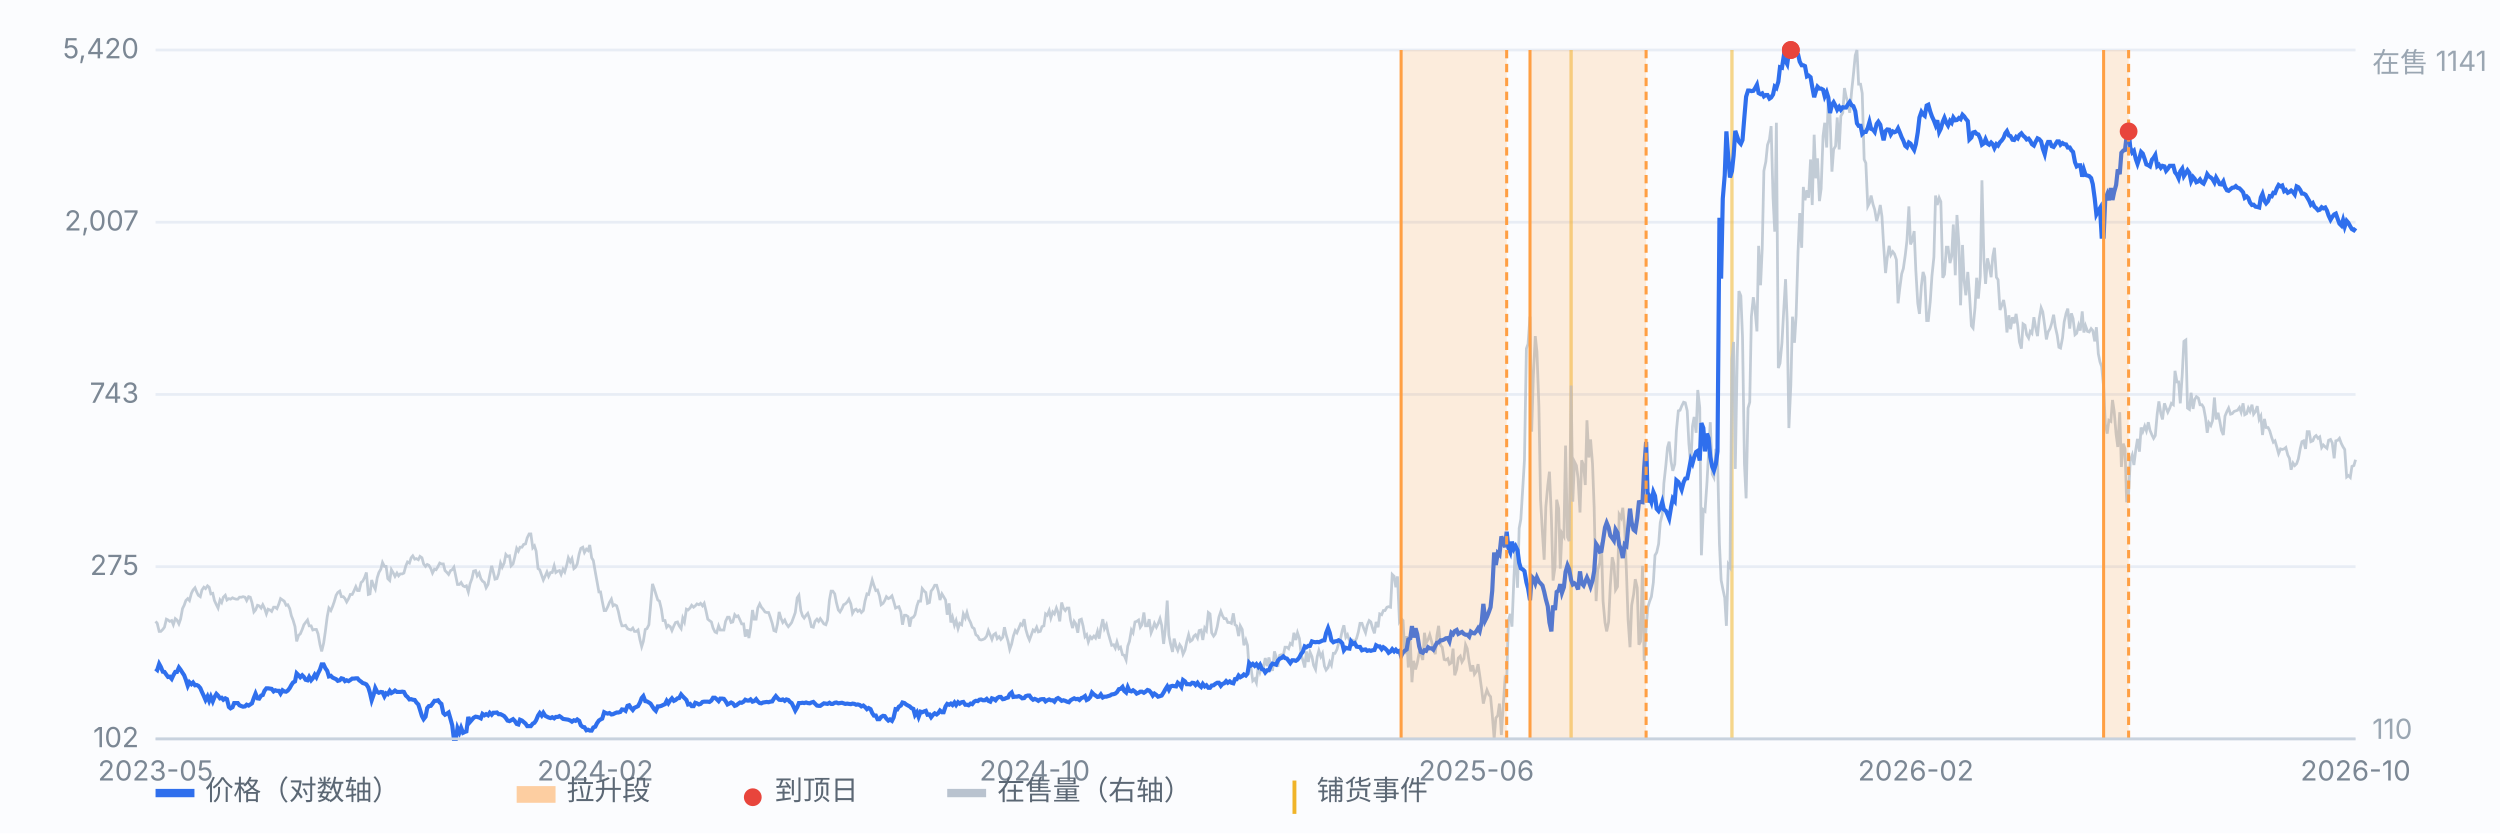
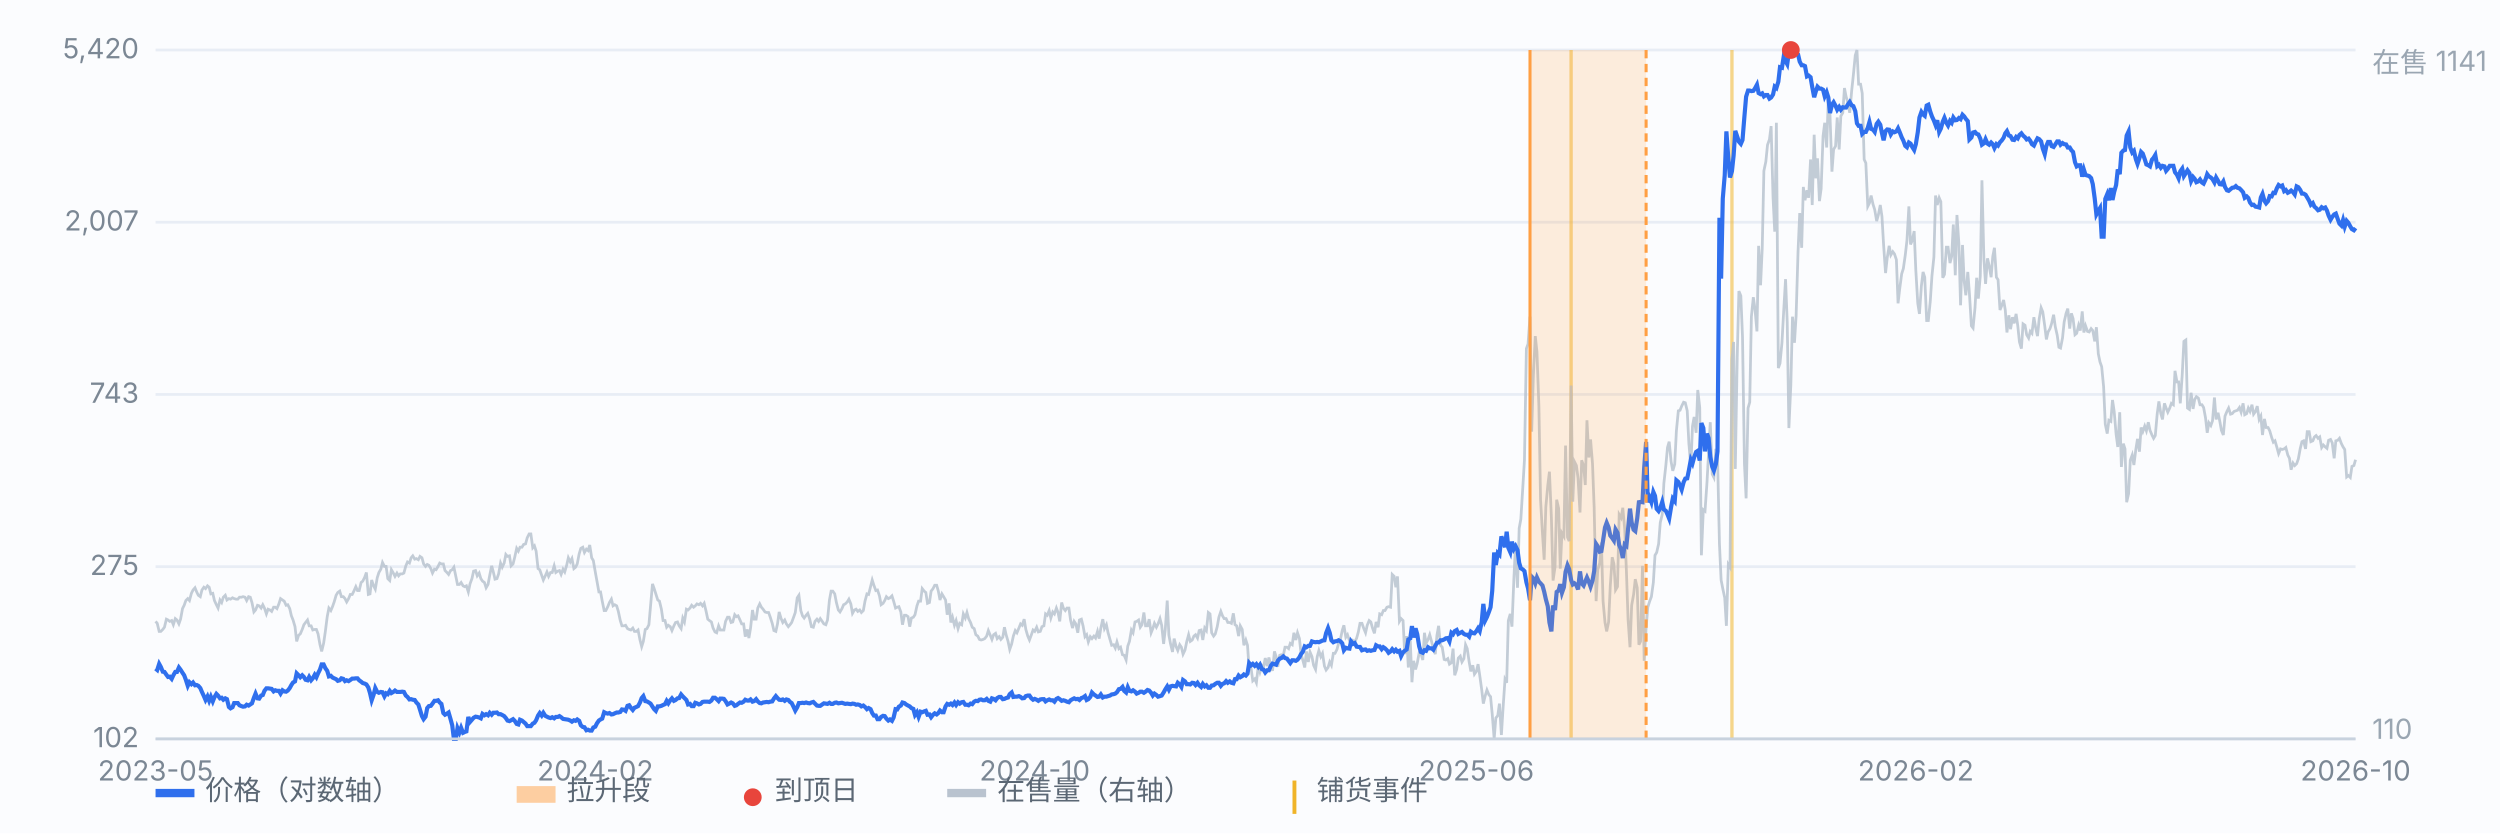
<svg xmlns="http://www.w3.org/2000/svg" viewBox="0 0 900 300" preserveAspectRatio="xMidYMid meet" style="width:100%;max-width:900px;height:auto;display:block" font-family="-apple-system,Segoe UI,Microsoft YaHei,sans-serif" font-size="10">
  <rect x="0" y="0" width="900" height="300" fill="#fbfcfe" />
  <line x1="56" y1="266.0" x2="848" y2="266.0" stroke="#e8edf5" stroke-width="1" />
  <text x="50" y="269.0" text-anchor="end" fill="#7b8794">102</text>
  <line x1="56" y1="204.0" x2="848" y2="204.0" stroke="#e8edf5" stroke-width="1" />
  <text x="50" y="207.0" text-anchor="end" fill="#7b8794">275</text>
  <line x1="56" y1="142.0" x2="848" y2="142.0" stroke="#e8edf5" stroke-width="1" />
  <text x="50" y="145.0" text-anchor="end" fill="#7b8794">743</text>
  <line x1="56" y1="80.0" x2="848" y2="80.0" stroke="#e8edf5" stroke-width="1" />
  <text x="50" y="83.0" text-anchor="end" fill="#7b8794">2,007</text>
  <line x1="56" y1="18.0" x2="848" y2="18.0" stroke="#e8edf5" stroke-width="1" />
  <text x="50" y="21.0" text-anchor="end" fill="#7b8794">5,420</text>
  <line x1="565.6" y1="18" x2="565.6" y2="266" stroke="#f0b429" stroke-width="1.2" opacity="0.55" />
  <line x1="623.5" y1="18" x2="623.5" y2="266" stroke="#f0b429" stroke-width="1.2" opacity="0.55" />
  <path d="M56.0 223.7 L56.6 224.4 L57.3 227.3 L57.9 227.3 L58.6 226.6 L59.2 225.8 L59.9 222.9 L60.5 223.2 L61.1 223.7 L61.8 223.4 L62.4 224.9 L63.1 222.7 L63.7 223.2 L64.4 224.6 L65.0 222.9 L65.7 219.1 L66.3 217.9 L66.9 216.2 L67.6 215.5 L68.2 216.2 L68.9 213.6 L69.5 212.4 L70.2 211.6 L70.8 213.1 L71.4 214.3 L72.1 214.8 L72.7 212.4 L73.4 211.4 L74.0 211.9 L74.7 210.9 L75.3 211.4 L75.9 213.8 L76.6 213.6 L77.2 216.2 L77.9 217.7 L78.5 218.9 L79.2 216.0 L79.8 216.9 L80.4 215.0 L81.1 214.3 L81.7 216.0 L82.4 215.5 L83.0 215.7 L83.7 215.2 L84.3 215.5 L85.0 215.7 L85.6 215.7 L86.2 215.0 L86.9 215.0 L87.5 214.8 L88.2 215.0 L88.8 216.2 L89.5 214.8 L90.1 215.0 L90.7 216.9 L91.4 220.3 L92.0 219.6 L92.7 217.9 L93.3 218.1 L94.0 218.9 L94.6 217.7 L95.2 218.9 L95.9 221.0 L96.5 219.3 L97.2 219.6 L97.8 220.1 L98.5 218.6 L99.1 218.6 L99.7 219.1 L100.4 217.4 L101.0 215.5 L101.7 216.0 L102.3 216.4 L103.0 217.9 L103.6 217.7 L104.3 219.1 L104.9 221.7 L105.5 223.2 L106.2 225.6 L106.8 230.9 L107.5 228.7 L108.1 228.2 L108.8 226.6 L109.4 224.9 L110.0 224.1 L110.7 223.2 L111.3 225.3 L112.0 225.3 L112.6 226.8 L113.3 226.6 L113.9 226.6 L114.5 228.2 L115.2 232.1 L115.8 234.5 L116.5 231.6 L117.1 227.5 L117.8 222.0 L118.4 218.9 L119.1 219.8 L119.7 218.4 L120.3 216.7 L121.0 214.3 L121.6 213.3 L122.3 212.8 L122.9 214.8 L123.6 214.8 L124.2 215.5 L124.8 216.7 L125.5 215.5 L126.1 214.0 L126.8 214.0 L127.4 212.8 L128.1 211.2 L128.7 212.6 L129.3 212.6 L130.0 209.7 L130.6 209.2 L131.3 207.8 L131.9 206.1 L132.6 214.0 L133.2 213.8 L133.8 208.8 L134.5 210.9 L135.1 212.1 L135.8 208.0 L136.4 206.1 L137.1 204.9 L137.7 202.5 L138.4 203.9 L139.0 203.9 L139.6 208.3 L140.3 209.0 L140.9 205.1 L141.6 206.3 L142.2 207.5 L142.9 206.3 L143.5 207.3 L144.1 206.6 L144.8 206.6 L145.4 206.3 L146.1 203.7 L146.7 202.3 L147.4 202.7 L148.0 200.8 L148.6 200.1 L149.3 201.3 L149.9 201.1 L150.6 201.5 L151.2 200.3 L151.9 200.8 L152.5 203.0 L153.2 203.9 L153.8 203.2 L154.4 203.5 L155.1 204.7 L155.7 206.3 L156.4 204.9 L157.0 205.1 L157.7 203.9 L158.3 202.7 L158.9 203.0 L159.6 203.0 L160.2 205.4 L160.9 206.1 L161.5 206.8 L162.2 205.4 L162.8 205.1 L163.4 204.2 L164.1 207.5 L164.7 210.4 L165.4 210.4 L166.0 209.7 L166.7 210.9 L167.3 211.2 L167.9 210.9 L168.6 213.1 L169.2 210.2 L169.9 208.3 L170.5 205.6 L171.2 205.4 L171.8 207.3 L172.5 206.3 L173.1 208.3 L173.7 209.2 L174.4 209.7 L175.0 211.6 L175.7 210.4 L176.3 207.1 L177.0 203.7 L177.6 205.9 L178.2 208.5 L178.9 208.3 L179.5 206.6 L180.2 202.7 L180.8 204.2 L181.5 202.7 L182.1 199.6 L182.7 200.3 L183.4 200.1 L184.0 203.7 L184.7 203.0 L185.3 200.6 L186.0 197.4 L186.6 198.4 L187.2 197.0 L187.9 197.0 L188.5 196.0 L189.2 195.8 L189.8 193.6 L190.5 192.2 L191.1 192.2 L191.8 197.2 L192.4 196.5 L193.0 198.4 L193.7 204.7 L194.3 205.1 L195.0 207.1 L195.6 208.8 L196.3 207.3 L196.9 205.9 L197.5 207.5 L198.2 206.1 L198.8 206.1 L199.5 203.7 L200.1 206.1 L200.8 205.6 L201.4 205.4 L202.0 206.8 L202.7 204.9 L203.3 205.9 L204.0 203.5 L204.6 200.8 L205.3 202.3 L205.9 201.1 L206.6 204.7 L207.2 204.2 L207.8 203.0 L208.5 199.4 L209.1 197.4 L209.8 197.0 L210.4 198.9 L211.1 197.7 L211.7 198.2 L212.3 196.2 L213.0 200.8 L213.6 201.8 L214.3 205.9 L214.9 209.2 L215.6 213.1 L216.2 213.1 L216.8 216.4 L217.5 219.8 L218.1 219.8 L218.8 218.4 L219.4 216.9 L220.1 215.7 L220.7 218.1 L221.3 217.7 L222.0 218.1 L222.6 220.1 L223.3 223.4 L223.9 225.3 L224.6 225.3 L225.2 225.1 L225.9 226.3 L226.5 226.6 L227.1 226.8 L227.8 226.1 L228.4 227.3 L229.1 227.3 L229.7 226.8 L230.4 230.4 L231.0 232.8 L231.6 230.9 L232.3 226.6 L232.9 226.3 L233.6 224.9 L234.2 218.1 L234.9 210.2 L235.5 211.9 L236.1 213.8 L236.8 216.0 L237.4 216.4 L238.1 219.3 L238.7 223.4 L239.4 223.4 L240.0 225.8 L240.6 225.1 L241.3 225.6 L241.9 227.0 L242.6 225.3 L243.2 224.1 L243.9 223.9 L244.5 225.3 L245.2 226.3 L245.8 222.5 L246.4 223.9 L247.1 219.3 L247.7 219.6 L248.4 218.9 L249.0 217.9 L249.7 218.6 L250.3 218.1 L250.9 217.4 L251.6 217.7 L252.2 217.2 L252.9 218.1 L253.5 217.2 L254.2 220.1 L254.8 222.9 L255.4 223.4 L256.1 223.9 L256.7 226.1 L257.4 227.5 L258.0 227.8 L258.7 225.3 L259.3 226.8 L260.0 226.8 L260.6 226.8 L261.2 223.7 L261.9 222.2 L262.5 222.2 L263.2 224.1 L263.8 223.9 L264.5 221.3 L265.1 222.0 L265.7 221.7 L266.4 223.2 L267.0 224.6 L267.7 224.6 L268.3 229.2 L269.0 226.6 L269.6 229.7 L270.2 226.1 L270.9 219.6 L271.5 222.9 L272.2 222.9 L272.8 218.9 L273.5 217.4 L274.1 218.6 L274.7 219.3 L275.4 220.3 L276.0 220.5 L276.7 220.5 L277.3 222.2 L278.0 224.4 L278.6 227.0 L279.3 227.3 L279.9 224.6 L280.5 220.3 L281.2 222.7 L281.8 224.1 L282.5 223.2 L283.1 224.6 L283.8 225.6 L284.4 224.9 L285.0 224.1 L285.7 222.2 L286.3 220.5 L287.0 215.2 L287.6 214.3 L288.3 219.8 L288.9 221.7 L289.5 222.5 L290.2 221.5 L290.8 220.8 L291.5 222.9 L292.1 225.6 L292.8 225.8 L293.4 223.7 L294.1 222.9 L294.7 223.7 L295.3 222.7 L296.0 223.7 L296.6 224.6 L297.3 224.9 L297.9 223.2 L298.6 216.0 L299.2 212.8 L299.8 212.8 L300.5 213.8 L301.1 216.9 L301.8 219.6 L302.4 220.3 L303.1 219.1 L303.7 217.7 L304.3 217.4 L305.0 216.7 L305.6 215.7 L306.3 217.4 L306.9 220.8 L307.6 219.6 L308.2 219.3 L308.8 220.1 L309.5 219.6 L310.1 220.5 L310.8 219.8 L311.4 216.4 L312.1 213.8 L312.7 214.0 L313.4 211.2 L314.0 208.8 L314.6 210.7 L315.3 212.6 L315.9 212.4 L316.6 214.5 L317.2 217.7 L317.9 217.2 L318.5 216.2 L319.1 214.8 L319.8 215.5 L320.4 215.2 L321.1 214.5 L321.7 216.4 L322.4 218.9 L323.0 218.6 L323.6 218.4 L324.3 220.3 L324.9 224.9 L325.6 221.5 L326.2 221.5 L326.9 222.0 L327.5 225.6 L328.1 222.5 L328.8 222.2 L329.4 221.3 L330.1 218.1 L330.7 216.4 L331.4 216.4 L332.0 211.9 L332.7 212.8 L333.3 213.3 L333.9 217.2 L334.6 216.9 L335.2 212.8 L335.9 211.9 L336.5 210.7 L337.2 210.7 L337.8 212.8 L338.4 216.0 L339.1 213.8 L339.7 214.8 L340.4 216.0 L341.0 221.3 L341.7 217.2 L342.3 224.1 L342.9 222.2 L343.6 225.1 L344.2 223.4 L344.9 226.3 L345.5 224.4 L346.2 224.9 L346.8 221.0 L347.5 222.5 L348.1 220.5 L348.7 222.7 L349.4 224.1 L350.0 225.8 L350.7 226.3 L351.3 228.5 L352.0 229.0 L352.6 230.2 L353.2 230.4 L353.9 230.2 L354.5 229.9 L355.2 229.0 L355.8 227.0 L356.5 228.7 L357.1 230.2 L357.7 228.5 L358.4 228.0 L359.0 229.9 L359.7 229.2 L360.3 230.2 L361.0 229.4 L361.6 225.8 L362.2 228.5 L362.9 230.9 L363.5 233.8 L364.2 231.8 L364.8 229.0 L365.5 227.0 L366.1 227.8 L366.8 226.1 L367.4 224.6 L368.0 225.1 L368.7 222.9 L369.3 226.6 L370.0 229.0 L370.6 230.4 L371.3 228.5 L371.9 226.8 L372.5 227.3 L373.2 225.8 L373.8 227.5 L374.5 227.3 L375.1 225.6 L375.8 225.3 L376.4 221.0 L377.0 221.5 L377.7 219.8 L378.3 222.5 L379.0 220.3 L379.6 221.0 L380.3 218.9 L380.9 220.5 L381.5 223.7 L382.2 216.9 L382.8 218.9 L383.5 219.8 L384.1 218.9 L384.8 218.9 L385.4 223.2 L386.1 226.1 L386.7 223.7 L387.3 224.6 L388.0 227.8 L388.6 223.2 L389.3 222.9 L389.9 225.3 L390.6 229.2 L391.2 228.5 L391.8 231.1 L392.5 229.2 L393.1 229.9 L393.8 229.0 L394.4 229.7 L395.1 227.3 L395.7 229.9 L396.3 226.1 L397.0 222.9 L397.6 226.3 L398.3 224.9 L398.9 227.8 L399.6 230.2 L400.2 232.3 L400.9 232.1 L401.5 233.3 L402.1 231.1 L402.8 233.5 L403.4 233.0 L404.1 235.7 L404.7 235.9 L405.4 237.6 L406.0 232.6 L406.6 230.9 L407.3 226.8 L407.9 227.8 L408.6 223.9 L409.2 223.7 L409.9 223.2 L410.5 225.8 L411.1 224.9 L411.8 220.5 L412.4 225.3 L413.1 225.3 L413.7 222.9 L414.4 227.8 L415.0 226.3 L415.6 224.4 L416.3 225.8 L416.9 224.6 L417.6 222.7 L418.2 225.1 L418.9 231.8 L419.5 226.6 L420.2 216.2 L420.8 228.7 L421.4 231.8 L422.1 234.7 L422.7 229.9 L423.4 232.8 L424.0 234.2 L424.7 232.1 L425.3 233.0 L425.9 235.5 L426.6 234.0 L427.2 231.1 L427.9 228.5 L428.5 230.9 L429.2 230.4 L429.8 229.0 L430.4 228.5 L431.1 229.7 L431.7 227.0 L432.4 226.8 L433.0 230.4 L433.7 226.1 L434.3 227.0 L435.0 220.5 L435.6 221.0 L436.2 227.8 L436.9 229.0 L437.5 228.2 L438.2 225.6 L438.8 222.2 L439.5 220.1 L440.1 221.7 L440.7 222.7 L441.4 222.7 L442.0 224.1 L442.7 224.1 L443.3 224.4 L444.0 220.8 L444.6 224.9 L445.2 225.3 L445.9 229.0 L446.5 225.3 L447.2 226.6 L447.8 232.3 L448.5 230.4 L449.1 232.3 L449.7 241.0 L450.4 240.7 L451.0 245.1 L451.7 244.4 L452.3 245.8 L453.0 239.5 L453.6 241.9 L454.3 239.5 L454.9 240.0 L455.5 236.9 L456.2 239.8 L456.8 236.7 L457.5 239.8 L458.1 241.5 L458.8 234.5 L459.4 236.4 L460.0 240.0 L460.7 235.9 L461.3 235.7 L462.0 235.9 L462.6 233.0 L463.3 233.0 L463.9 233.5 L464.5 231.6 L465.2 232.1 L465.8 227.8 L466.5 230.4 L467.1 227.8 L467.8 229.9 L468.4 235.5 L469.0 237.6 L469.7 240.3 L470.3 234.5 L471.0 238.3 L471.6 234.7 L472.3 236.4 L472.9 239.5 L473.6 241.0 L474.2 236.4 L474.8 234.2 L475.5 236.4 L476.1 235.2 L476.8 239.8 L477.4 241.2 L478.1 240.3 L478.7 238.3 L479.3 239.5 L480.0 235.2 L480.6 235.2 L481.3 233.8 L481.9 231.6 L482.6 229.9 L483.2 227.0 L483.8 225.1 L484.5 229.4 L485.1 228.5 L485.8 230.6 L486.4 232.1 L487.1 230.6 L487.7 231.1 L488.4 229.7 L489.0 227.5 L489.6 224.4 L490.3 224.4 L490.9 226.1 L491.6 227.8 L492.2 225.1 L492.9 223.4 L493.5 223.9 L494.1 226.1 L494.8 228.0 L495.4 223.9 L496.1 225.8 L496.7 221.0 L497.4 221.3 L498.0 219.8 L498.6 219.8 L499.3 218.6 L499.9 218.4 L500.6 218.6 L501.2 206.8 L501.9 207.5 L502.5 211.4 L503.1 207.5 L503.8 223.7 L504.4 222.7 L505.1 223.4 L505.7 235.5 L506.4 229.0 L507.0 240.3 L507.7 230.6 L508.3 245.6 L508.9 237.9 L509.6 241.0 L510.2 238.8 L510.9 235.0 L511.5 235.2 L512.2 237.6 L512.8 227.8 L513.4 231.6 L514.1 230.2 L514.7 228.5 L515.4 231.1 L516.0 233.3 L516.7 235.5 L517.3 228.7 L517.9 225.3 L518.6 232.3 L519.2 233.0 L519.9 237.4 L520.5 237.6 L521.2 237.1 L521.8 239.1 L522.5 238.6 L523.1 233.5 L523.7 243.1 L524.4 241.0 L525.0 236.9 L525.7 236.2 L526.3 238.3 L527.0 237.1 L527.6 232.1 L528.2 233.5 L528.9 238.3 L529.5 241.7 L530.2 239.5 L530.8 242.7 L531.5 241.7 L532.1 239.1 L532.7 243.1 L533.4 248.2 L534.0 253.3 L534.7 250.4 L535.3 248.4 L536.0 250.1 L536.6 250.8 L537.2 257.1 L537.9 266.0 L538.5 258.5 L539.2 257.6 L539.8 253.3 L540.5 264.6 L541.1 254.9 L541.8 244.6 L542.4 245.8 L543.0 223.4 L543.7 221.0 L544.3 225.6 L545.0 208.3 L545.6 195.8 L546.3 211.6 L546.9 190.2 L547.5 186.9 L548.2 175.6 L548.8 165.7 L549.5 125.5 L550.1 123.8 L550.8 114.0 L551.4 155.4 L552.0 135.4 L552.7 121.0 L553.3 126.7 L554.0 146.2 L554.6 179.9 L555.3 192.2 L555.9 201.5 L556.5 182.5 L557.2 174.8 L557.8 169.8 L558.5 186.4 L559.1 209.0 L559.8 204.2 L560.4 179.9 L561.1 183.0 L561.7 204.7 L562.3 191.9 L563.0 193.1 L563.6 160.4 L564.3 193.4 L564.9 194.8 L565.6 138.8 L566.2 180.6 L566.8 166.2 L567.5 167.6 L568.1 172.2 L568.8 184.5 L569.4 165.7 L570.1 167.6 L570.7 174.6 L571.3 151.3 L572.0 164.7 L572.6 158.2 L573.3 166.9 L573.9 182.8 L574.6 216.4 L575.2 205.1 L575.9 202.7 L576.5 195.3 L577.1 216.4 L577.8 224.1 L578.4 227.3 L579.1 223.9 L579.7 210.9 L580.4 200.6 L581.0 203.0 L581.6 212.4 L582.3 211.2 L582.9 185.2 L583.6 186.4 L584.2 182.8 L584.9 190.5 L585.5 205.4 L586.1 222.9 L586.8 233.0 L587.4 217.9 L588.1 214.0 L588.7 208.5 L589.4 211.6 L590.0 232.1 L590.6 230.9 L591.3 203.7 L591.9 237.9 L592.6 226.1 L593.2 218.6 L593.9 216.4 L594.5 214.8 L595.2 209.7 L595.8 199.9 L596.4 198.9 L597.1 195.8 L597.7 188.1 L598.4 185.2 L599.0 173.9 L599.7 167.6 L600.3 161.1 L600.9 159.0 L601.6 166.2 L602.2 169.5 L602.9 167.1 L603.5 155.1 L604.2 147.9 L604.8 147.7 L605.4 146.2 L606.1 144.8 L606.7 145.0 L607.4 147.9 L608.0 159.7 L608.7 167.9 L609.3 153.4 L609.9 150.1 L610.6 155.8 L611.2 140.4 L611.9 146.7 L612.5 199.9 L613.2 183.5 L613.8 184.0 L614.5 173.9 L615.1 163.0 L615.7 152.0 L616.4 170.7 L617.0 171.9 L617.7 161.6 L618.3 164.0 L619.0 195.8 L619.6 208.8 L620.2 211.9 L620.9 215.2 L621.5 225.3 L622.2 203.2 L622.8 204.2 L623.5 129.4 L624.1 123.1 L624.7 168.8 L625.4 128.4 L626.0 104.8 L626.7 106.5 L627.3 121.2 L628.0 166.9 L628.6 179.4 L629.3 146.9 L629.9 144.8 L630.5 114.0 L631.2 107.0 L631.8 111.3 L632.5 119.3 L633.1 88.5 L633.8 102.7 L634.4 89.4 L635.0 61.5 L635.7 58.2 L636.3 52.2 L637.0 50.2 L637.6 45.4 L638.3 71.2 L638.9 83.4 L639.5 44.2 L640.2 132.5 L640.8 130.8 L641.5 123.4 L642.1 112.5 L642.8 100.5 L643.4 116.1 L644.0 154.1 L644.7 138.5 L645.3 114.0 L646.0 123.4 L646.6 113.7 L647.3 90.4 L647.9 76.7 L648.6 89.2 L649.2 67.3 L649.8 72.1 L650.5 68.5 L651.1 71.2 L651.8 57.4 L652.4 73.8 L653.1 48.5 L653.7 64.2 L654.3 57.0 L655.0 72.4 L655.6 68.0 L656.3 49.0 L656.9 44.2 L657.6 53.1 L658.2 35.1 L658.8 41.6 L659.5 61.8 L660.1 53.8 L660.8 52.6 L661.4 42.3 L662.1 53.8 L662.7 41.8 L663.4 40.6 L664.0 31.7 L664.6 34.8 L665.3 37.2 L665.9 40.6 L666.6 32.7 L667.2 27.1 L667.9 19.9 L668.5 18.0 L669.1 30.3 L669.8 30.3 L670.4 33.6 L671.1 57.4 L671.7 58.7 L672.4 74.3 L673.0 73.1 L673.6 70.4 L674.3 73.6 L674.9 75.5 L675.6 79.6 L676.2 77.4 L676.9 73.8 L677.5 77.9 L678.1 88.2 L678.8 98.3 L679.4 92.8 L680.1 88.5 L680.7 91.8 L681.4 90.6 L682.0 91.4 L682.7 93.5 L683.3 109.2 L683.9 103.9 L684.6 98.6 L685.2 96.7 L685.9 91.8 L686.5 86.6 L687.2 74.3 L687.8 88.0 L688.4 86.6 L689.1 83.2 L689.7 97.4 L690.4 109.2 L691.0 113.0 L691.7 102.9 L692.3 97.9 L692.9 99.8 L693.6 115.4 L694.2 115.4 L694.9 108.4 L695.5 99.3 L696.2 92.6 L696.8 70.4 L697.4 73.8 L698.1 71.2 L698.7 72.6 L699.4 100.0 L700.0 98.8 L700.7 89.0 L701.3 89.0 L702.0 94.7 L702.6 92.3 L703.2 80.8 L703.9 99.1 L704.5 77.4 L705.2 87.8 L705.8 109.9 L706.5 88.2 L707.1 101.2 L707.7 106.3 L708.4 97.9 L709.0 105.8 L709.7 117.3 L710.3 118.1 L711.0 110.8 L711.6 100.0 L712.2 107.5 L712.9 99.3 L713.5 64.9 L714.2 93.3 L714.8 102.2 L715.5 93.0 L716.1 95.7 L716.8 99.8 L717.4 92.3 L718.0 89.2 L718.7 99.8 L719.3 100.7 L720.0 111.6 L720.6 110.1 L721.3 108.0 L721.9 111.6 L722.5 119.7 L723.2 113.5 L723.8 118.5 L724.5 114.2 L725.1 116.4 L725.8 113.0 L726.4 117.3 L727.0 123.1 L727.7 125.5 L728.3 116.6 L729.0 117.1 L729.6 120.5 L730.3 121.7 L730.9 119.3 L731.5 120.0 L732.2 114.2 L732.8 117.8 L733.5 121.0 L734.1 114.9 L734.8 110.8 L735.4 112.3 L736.1 117.3 L736.7 122.2 L737.3 119.5 L738.0 118.3 L738.6 116.4 L739.3 113.3 L739.9 117.6 L740.6 120.7 L741.2 125.0 L741.8 125.3 L742.5 121.7 L743.1 115.9 L743.8 112.8 L744.4 111.1 L745.1 118.3 L745.7 112.8 L746.3 114.7 L747.0 120.5 L747.6 120.0 L748.3 117.1 L748.9 119.0 L749.6 112.1 L750.2 119.7 L750.8 117.3 L751.5 119.3 L752.1 119.5 L752.8 118.3 L753.4 119.0 L754.1 122.9 L754.7 117.8 L755.4 127.4 L756.0 130.3 L756.6 132.0 L757.3 139.2 L757.9 152.7 L758.6 156.1 L759.2 151.3 L759.9 151.7 L760.5 144.0 L761.1 148.1 L761.8 156.3 L762.4 160.9 L763.1 148.4 L763.7 168.1 L764.4 159.7 L765.0 161.6 L765.6 180.8 L766.3 177.7 L766.9 165.7 L767.6 163.8 L768.2 167.4 L768.9 161.8 L769.5 158.0 L770.2 162.6 L770.8 153.9 L771.4 155.4 L772.1 153.4 L772.7 155.1 L773.4 152.0 L774.0 154.9 L774.7 156.6 L775.3 157.8 L775.9 156.8 L776.6 148.9 L777.2 144.5 L777.9 148.9 L778.5 151.0 L779.2 145.2 L779.8 146.9 L780.4 148.4 L781.1 146.9 L781.7 145.2 L782.4 145.7 L783.0 133.5 L783.7 137.5 L784.3 137.5 L784.9 145.2 L785.6 134.9 L786.2 122.9 L786.9 122.4 L787.5 146.9 L788.2 147.4 L788.8 141.4 L789.5 147.2 L790.1 143.8 L790.7 142.8 L791.4 143.3 L792.0 145.7 L792.7 145.7 L793.3 146.7 L794.0 150.5 L794.6 155.8 L795.2 152.2 L795.9 153.2 L796.5 151.5 L797.2 143.1 L797.8 151.0 L798.5 148.6 L799.1 151.5 L799.7 154.9 L800.4 156.6 L801.0 149.8 L801.7 148.1 L802.3 146.9 L803.0 149.1 L803.6 148.9 L804.3 148.1 L804.9 147.9 L805.5 147.7 L806.2 146.7 L806.8 148.4 L807.5 145.2 L808.1 149.3 L808.8 148.9 L809.4 146.9 L810.0 148.1 L810.7 145.7 L811.3 149.1 L812.0 148.1 L812.6 146.2 L813.3 151.0 L813.9 149.8 L814.5 156.6 L815.2 150.8 L815.8 153.9 L816.5 153.9 L817.1 155.1 L817.8 157.5 L818.4 159.2 L819.0 158.7 L819.7 161.1 L820.3 163.3 L821.0 161.6 L821.6 161.8 L822.3 161.6 L822.9 161.1 L823.6 163.8 L824.2 165.0 L824.8 169.1 L825.5 166.7 L826.1 167.6 L826.8 166.9 L827.4 165.2 L828.1 161.4 L828.7 159.0 L829.3 158.7 L830.0 161.6 L830.6 155.4 L831.3 155.4 L831.9 159.0 L832.6 158.7 L833.2 157.3 L833.8 156.8 L834.5 157.8 L835.1 157.3 L835.8 161.1 L836.4 160.2 L837.1 160.9 L837.7 161.4 L838.3 158.5 L839.0 158.2 L839.6 159.4 L840.3 165.0 L840.9 158.7 L841.6 158.5 L842.2 157.8 L842.9 159.7 L843.5 160.9 L844.1 161.8 L844.8 171.7 L845.4 171.2 L846.1 171.9 L846.7 167.9 L847.4 167.6 L848.0 165.5" fill="none" stroke="#b9c3cf" stroke-width="1" opacity="0.85" />
  <text x="854" y="26" fill="#9aa6b2">在售 1141</text>
  <text x="854" y="266" fill="#9aa6b2">110</text>
  <path d="M56.0 240.7 L56.6 241.2 L57.3 239.0 L57.9 240.1 L58.6 241.8 L59.2 241.9 L59.9 242.9 L60.5 243.7 L61.1 243.6 L61.8 244.4 L62.4 243.1 L63.1 241.9 L63.7 241.9 L64.4 240.3 L65.0 241.1 L65.7 242.2 L66.3 243.1 L66.9 244.7 L67.6 246.9 L68.2 245.6 L68.9 246.3 L69.5 245.7 L70.2 246.7 L70.8 246.6 L71.4 246.9 L72.1 247.7 L72.7 249.1 L73.4 250.6 L74.0 252.0 L74.7 250.7 L75.3 252.3 L75.9 250.8 L76.6 252.5 L77.2 251.0 L77.9 249.8 L78.5 250.4 L79.2 251.4 L79.8 251.2 L80.4 251.9 L81.1 251.4 L81.7 251.7 L82.4 254.5 L83.0 255.0 L83.7 254.6 L84.3 253.1 L85.0 253.1 L85.6 253.1 L86.2 253.9 L86.9 254.2 L87.5 254.4 L88.2 254.3 L88.8 253.7 L89.5 254.0 L90.1 253.6 L90.7 253.2 L91.4 251.2 L92.0 249.7 L92.7 251.4 L93.3 251.5 L94.0 250.4 L94.6 250.2 L95.2 248.7 L95.9 247.8 L96.5 247.8 L97.2 247.9 L97.8 248.0 L98.5 248.9 L99.1 248.5 L99.7 248.7 L100.4 248.7 L101.0 249.7 L101.7 248.5 L102.3 248.9 L103.0 249.0 L103.6 248.6 L104.3 247.7 L104.9 246.6 L105.5 245.7 L106.2 245.3 L106.8 242.4 L107.5 243.1 L108.1 243.8 L108.8 243.1 L109.4 243.7 L110.0 244.7 L110.7 244.9 L111.3 243.7 L112.0 244.9 L112.6 244.2 L113.3 242.9 L113.9 243.8 L114.5 242.4 L115.2 241.0 L115.8 239.2 L116.5 239.2 L117.1 240.5 L117.8 241.5 L118.4 243.5 L119.1 243.3 L119.7 243.9 L120.3 244.2 L121.0 244.5 L121.6 245.1 L122.3 244.9 L122.9 244.2 L123.6 244.4 L124.2 245.2 L124.8 244.9 L125.5 245.2 L126.1 244.8 L126.8 244.3 L127.4 244.3 L128.1 244.2 L128.7 244.2 L129.3 244.9 L130.0 245.4 L130.6 245.9 L131.3 246.1 L131.9 246.4 L132.6 247.5 L133.2 249.5 L133.8 252.1 L134.5 250.1 L135.1 247.7 L135.8 249.1 L136.4 249.4 L137.1 249.1 L137.7 249.2 L138.4 250.7 L139.0 249.6 L139.6 249.9 L140.3 248.7 L140.9 249.5 L141.6 249.1 L142.2 248.6 L142.9 249.1 L143.5 249.1 L144.1 249.1 L144.8 249.0 L145.4 249.1 L146.1 250.4 L146.7 250.9 L147.4 251.8 L148.0 251.7 L148.6 251.9 L149.3 252.0 L149.9 252.9 L150.6 253.6 L151.2 255.5 L151.9 257.8 L152.5 258.9 L153.2 258.0 L153.8 254.9 L154.4 254.2 L155.1 254.1 L155.7 253.3 L156.4 252.3 L157.0 252.3 L157.7 252.1 L158.3 252.9 L158.9 253.4 L159.6 256.7 L160.2 257.3 L160.9 256.9 L161.5 256.5 L162.2 258.9 L162.8 261.1 L163.4 266.0 L164.1 266.0 L164.7 262.1 L165.4 263.7 L166.0 262.0 L166.7 263.8 L167.3 263.5 L167.9 263.3 L168.6 258.1 L169.2 259.9 L169.9 259.1 L170.5 258.4 L171.2 258.0 L171.8 258.1 L172.5 258.3 L173.1 258.6 L173.7 257.0 L174.4 257.5 L175.0 257.1 L175.7 257.5 L176.3 256.6 L177.0 257.3 L177.6 256.6 L178.2 256.6 L178.9 256.5 L179.5 257.1 L180.2 257.1 L180.8 257.4 L181.5 257.8 L182.1 258.5 L182.7 259.4 L183.4 259.6 L184.0 259.3 L184.7 258.9 L185.3 259.5 L186.0 260.6 L186.6 260.8 L187.2 259.1 L187.9 259.4 L188.5 259.9 L189.2 260.5 L189.8 261.4 L190.5 261.4 L191.1 261.4 L191.8 260.5 L192.4 260.2 L193.0 259.3 L193.7 257.6 L194.3 256.7 L195.0 257.6 L195.6 256.6 L196.3 257.7 L196.9 258.0 L197.5 258.3 L198.2 258.5 L198.8 258.2 L199.5 258.6 L200.1 258.1 L200.8 258.1 L201.4 257.8 L202.0 258.2 L202.7 258.8 L203.3 258.9 L204.0 259.0 L204.6 259.1 L205.3 259.4 L205.9 259.8 L206.6 259.3 L207.2 259.5 L207.8 259.0 L208.5 259.5 L209.1 261.1 L209.8 261.7 L210.4 261.8 L211.1 262.9 L211.7 262.7 L212.3 263.0 L213.0 263.0 L213.6 261.9 L214.3 261.6 L214.9 260.4 L215.6 259.4 L216.2 259.0 L216.8 258.7 L217.5 256.4 L218.1 256.7 L218.8 256.9 L219.4 256.7 L220.1 257.2 L220.7 257.1 L221.3 256.8 L222.0 256.5 L222.6 256.5 L223.3 256.3 L223.9 255.4 L224.6 255.5 L225.2 255.9 L225.9 254.1 L226.5 253.9 L227.1 254.8 L227.8 255.6 L228.4 254.8 L229.1 254.5 L229.7 254.2 L230.4 252.9 L231.0 251.3 L231.6 250.6 L232.3 252.4 L232.9 252.5 L233.6 252.9 L234.2 253.3 L234.9 254.4 L235.5 255.3 L236.1 255.9 L236.8 254.3 L237.4 254.3 L238.1 254.1 L238.7 253.8 L239.4 253.5 L240.0 252.3 L240.6 253.2 L241.3 252.1 L241.9 251.4 L242.6 252.3 L243.2 252.0 L243.9 251.4 L244.5 251.3 L245.2 250.0 L245.8 250.7 L246.4 251.3 L247.1 252.0 L247.7 253.6 L248.4 253.4 L249.0 254.2 L249.7 254.2 L250.3 253.0 L250.9 253.2 L251.6 253.6 L252.2 253.4 L252.9 252.7 L253.5 252.6 L254.2 252.6 L254.8 252.6 L255.4 252.7 L256.1 252.2 L256.7 251.2 L257.4 251.2 L258.0 251.7 L258.7 252.4 L259.3 251.5 L260.0 251.5 L260.6 251.6 L261.2 252.4 L261.9 253.6 L262.5 253.3 L263.2 252.9 L263.8 253.2 L264.5 254.1 L265.1 253.9 L265.7 253.4 L266.4 252.9 L267.0 253.0 L267.7 252.6 L268.3 251.9 L269.0 252.2 L269.6 252.2 L270.2 251.8 L270.9 252.6 L271.5 252.4 L272.2 251.7 L272.8 252.5 L273.5 253.1 L274.1 253.2 L274.7 252.9 L275.4 252.8 L276.0 252.7 L276.7 252.8 L277.3 252.6 L278.0 252.5 L278.6 251.5 L279.3 250.6 L279.9 251.3 L280.5 251.9 L281.2 252.0 L281.8 251.8 L282.5 252.3 L283.1 251.8 L283.8 252.0 L284.4 252.7 L285.0 253.1 L285.7 254.5 L286.3 255.8 L287.0 254.6 L287.6 253.1 L288.3 253.1 L288.9 253.0 L289.5 253.1 L290.2 252.9 L290.8 253.1 L291.5 253.2 L292.1 252.9 L292.8 252.7 L293.4 253.3 L294.1 254.0 L294.7 254.1 L295.3 254.1 L296.0 253.6 L296.6 253.2 L297.3 253.3 L297.9 253.4 L298.6 253.0 L299.2 253.4 L299.8 253.4 L300.5 253.0 L301.1 252.9 L301.8 253.2 L302.4 253.1 L303.1 253.0 L303.7 253.2 L304.3 253.4 L305.0 253.3 L305.6 253.4 L306.3 253.5 L306.9 253.3 L307.6 253.4 L308.2 253.7 L308.8 253.6 L309.5 253.8 L310.1 254.3 L310.8 254.0 L311.4 254.5 L312.1 255.3 L312.7 254.9 L313.4 255.3 L314.0 256.7 L314.6 257.6 L315.3 257.6 L315.9 258.9 L316.6 258.9 L317.2 258.1 L317.9 257.7 L318.5 257.8 L319.1 258.7 L319.8 259.4 L320.4 259.0 L321.1 259.5 L321.7 258.3 L322.4 255.3 L323.0 255.4 L323.6 254.4 L324.3 254.0 L324.9 252.9 L325.6 253.1 L326.2 253.6 L326.9 254.0 L327.5 254.3 L328.1 254.9 L328.8 255.2 L329.4 257.4 L330.1 256.4 L330.7 258.1 L331.4 256.2 L332.0 256.4 L332.7 256.1 L333.3 255.9 L333.9 257.3 L334.6 257.2 L335.2 258.2 L335.9 257.3 L336.5 256.8 L337.2 257.2 L337.8 256.7 L338.4 255.8 L339.1 256.4 L339.7 256.4 L340.4 254.3 L341.0 253.4 L341.7 253.7 L342.3 253.3 L342.9 253.8 L343.6 252.9 L344.2 253.8 L344.9 252.8 L345.5 253.3 L346.2 252.8 L346.8 252.7 L347.5 253.7 L348.1 253.7 L348.7 253.9 L349.4 253.3 L350.0 253.5 L350.7 252.6 L351.3 252.3 L352.0 252.4 L352.6 251.9 L353.2 251.8 L353.9 252.1 L354.5 252.1 L355.2 251.6 L355.8 252.3 L356.5 252.6 L357.1 251.4 L357.7 251.6 L358.4 252.1 L359.0 251.3 L359.7 250.9 L360.3 250.9 L361.0 251.7 L361.6 251.6 L362.2 251.3 L362.9 251.1 L363.5 249.9 L364.2 249.3 L364.8 250.9 L365.5 250.8 L366.1 250.8 L366.8 250.6 L367.4 250.9 L368.0 251.4 L368.7 251.3 L369.3 250.6 L370.0 250.4 L370.6 250.4 L371.3 251.4 L371.9 251.9 L372.5 251.6 L373.2 251.9 L373.8 252.3 L374.5 251.8 L375.1 251.7 L375.8 251.7 L376.4 252.5 L377.0 252.1 L377.7 251.8 L378.3 252.1 L379.0 252.1 L379.6 252.6 L380.3 251.6 L380.9 251.3 L381.5 251.7 L382.2 252.3 L382.8 252.1 L383.5 252.3 L384.1 252.6 L384.8 252.8 L385.4 252.1 L386.1 251.7 L386.7 251.4 L387.3 251.7 L388.0 251.6 L388.6 252.0 L389.3 251.3 L389.9 251.1 L390.6 250.6 L391.2 252.0 L391.8 251.7 L392.5 250.9 L393.1 249.3 L393.8 250.0 L394.4 250.4 L395.1 250.9 L395.7 250.8 L396.3 250.0 L397.0 251.1 L397.6 250.8 L398.3 250.8 L398.9 250.6 L399.6 250.4 L400.2 250.0 L400.9 249.9 L401.5 249.7 L402.1 249.2 L402.8 248.1 L403.4 248.0 L404.1 247.3 L404.7 248.7 L405.4 249.3 L406.0 247.4 L406.6 248.7 L407.3 248.9 L407.9 248.5 L408.6 249.0 L409.2 249.7 L409.9 249.4 L410.5 249.0 L411.1 249.0 L411.8 249.4 L412.4 249.0 L413.1 248.4 L413.7 248.6 L414.4 249.4 L415.0 250.4 L415.6 249.7 L416.3 250.2 L416.9 250.8 L417.6 250.6 L418.2 250.4 L418.9 249.3 L419.5 248.2 L420.2 247.1 L420.8 248.3 L421.4 247.1 L422.1 246.9 L422.7 247.0 L423.4 247.1 L424.0 245.8 L424.7 246.4 L425.3 247.3 L425.9 244.8 L426.6 245.3 L427.2 246.3 L427.9 246.3 L428.5 246.4 L429.2 245.8 L429.8 245.9 L430.4 246.6 L431.1 245.8 L431.7 246.7 L432.4 247.3 L433.0 246.2 L433.7 247.1 L434.3 246.7 L435.0 247.6 L435.6 247.6 L436.2 246.8 L436.9 246.7 L437.5 246.2 L438.2 245.8 L438.8 245.8 L439.5 246.9 L440.1 246.2 L440.7 246.0 L441.4 245.2 L442.0 245.8 L442.7 245.3 L443.3 245.8 L444.0 246.0 L444.6 244.5 L445.2 244.5 L445.9 243.2 L446.5 243.8 L447.2 243.4 L447.8 242.8 L448.5 243.2 L449.1 242.5 L449.7 238.7 L450.4 239.5 L451.0 239.0 L451.7 239.7 L452.3 239.1 L453.0 240.1 L453.6 239.3 L454.3 240.9 L454.9 241.1 L455.5 242.1 L456.2 241.3 L456.8 241.3 L457.5 239.7 L458.1 238.9 L458.8 239.1 L459.4 239.3 L460.0 237.9 L460.7 237.1 L461.3 236.9 L462.0 236.3 L462.6 236.9 L463.3 237.1 L463.9 237.9 L464.5 238.7 L465.2 237.7 L465.8 237.7 L466.5 237.9 L467.1 237.5 L467.8 236.6 L468.4 235.4 L469.0 234.7 L469.7 232.7 L470.3 233.0 L471.0 232.5 L471.6 232.5 L472.3 230.9 L472.9 231.1 L473.6 231.2 L474.2 231.1 L474.8 231.2 L475.5 230.9 L476.1 230.6 L476.8 230.5 L477.4 227.9 L478.1 226.1 L478.7 227.8 L479.3 230.5 L480.0 231.2 L480.6 230.9 L481.3 230.8 L481.9 230.5 L482.6 230.9 L483.2 231.6 L483.8 234.1 L484.5 233.2 L485.1 233.4 L485.8 233.5 L486.4 230.9 L487.1 231.8 L487.7 231.5 L488.4 232.8 L489.0 232.9 L489.6 232.9 L490.3 234.1 L490.9 233.9 L491.6 233.8 L492.2 234.3 L492.9 234.1 L493.5 234.3 L494.1 234.1 L494.8 234.0 L495.4 232.3 L496.1 232.7 L496.7 232.7 L497.4 233.7 L498.0 233.0 L498.6 233.4 L499.3 234.1 L499.9 235.0 L500.6 234.5 L501.2 233.7 L501.9 234.5 L502.5 233.9 L503.1 234.6 L503.8 234.3 L504.4 236.2 L505.1 234.8 L505.7 234.3 L506.4 233.8 L507.0 230.2 L507.7 229.8 L508.3 225.4 L508.9 229.5 L509.6 226.2 L510.2 228.3 L510.9 232.7 L511.5 234.7 L512.2 235.0 L512.8 234.1 L513.4 234.3 L514.1 233.0 L514.7 233.4 L515.4 233.4 L516.0 233.9 L516.7 232.5 L517.3 231.4 L517.9 231.3 L518.6 230.5 L519.2 230.5 L519.9 230.2 L520.5 229.8 L521.2 229.7 L521.8 230.9 L522.5 227.8 L523.1 228.3 L523.7 227.2 L524.4 226.8 L525.0 228.2 L525.7 227.8 L526.3 227.5 L527.0 228.2 L527.6 228.5 L528.2 228.5 L528.9 229.2 L529.5 227.4 L530.2 227.9 L530.8 228.0 L531.5 227.2 L532.1 226.2 L532.7 227.2 L533.4 224.0 L534.0 217.4 L534.7 223.3 L535.3 222.1 L536.0 220.3 L536.6 218.6 L537.2 212.7 L537.9 198.9 L538.5 203.4 L539.2 199.1 L539.8 199.7 L540.5 193.1 L541.1 194.8 L541.8 197.0 L542.4 191.4 L543.0 197.2 L543.7 198.8 L544.3 195.0 L545.0 197.6 L545.6 196.6 L546.3 198.0 L546.9 202.6 L547.5 204.6 L548.2 205.0 L548.8 205.6 L549.5 209.6 L550.1 211.8 L550.8 216.1 L551.4 207.6 L552.0 208.2 L552.7 210.0 L553.3 207.9 L554.0 209.4 L554.6 210.0 L555.3 210.8 L555.9 213.0 L556.5 215.7 L557.2 218.3 L557.8 224.1 L558.5 227.3 L559.1 218.0 L559.8 219.6 L560.4 213.1 L561.1 212.6 L561.7 210.3 L562.3 213.4 L563.0 211.4 L563.6 205.9 L564.3 203.5 L564.9 204.9 L565.6 208.8 L566.2 210.4 L566.8 210.0 L567.5 210.7 L568.1 212.2 L568.8 205.7 L569.4 210.0 L570.1 210.8 L570.7 209.3 L571.3 207.9 L572.0 209.5 L572.6 211.2 L573.3 209.0 L573.9 205.6 L574.6 195.8 L575.2 196.7 L575.9 198.6 L576.5 198.4 L577.1 194.6 L577.8 189.9 L578.4 188.2 L579.1 189.9 L579.7 192.8 L580.4 193.7 L581.0 194.6 L581.6 190.6 L582.3 191.8 L582.9 196.2 L583.6 197.8 L584.2 200.9 L584.9 196.0 L585.5 196.5 L586.1 190.5 L586.8 183.1 L587.4 188.1 L588.1 190.7 L588.7 191.2 L589.4 186.6 L590.0 180.8 L590.6 180.7 L591.3 180.8 L591.9 168.5 L592.6 159.1 L593.2 180.8 L593.9 179.2 L594.5 180.8 L595.2 177.1 L595.8 178.5 L596.4 183.2 L597.1 184.0 L597.7 182.9 L598.4 180.7 L599.0 183.4 L599.7 183.9 L600.3 185.2 L600.9 186.7 L601.6 182.5 L602.2 179.5 L602.9 180.4 L603.5 172.9 L604.2 173.5 L604.8 174.8 L605.4 176.3 L606.1 173.6 L606.7 172.3 L607.4 172.2 L608.0 169.3 L608.7 165.5 L609.3 166.8 L609.9 164.6 L610.6 162.7 L611.2 162.3 L611.9 165.8 L612.5 152.3 L613.2 154.1 L613.8 162.5 L614.5 156.1 L615.1 157.7 L615.7 164.5 L616.4 168.0 L617.0 169.4 L617.7 167.1 L618.3 162.5 L619.0 78.4 L619.6 100.3 L620.2 71.5 L620.9 63.1 L621.5 47.3 L622.2 57.1 L622.8 63.9 L623.5 61.6 L624.1 56.0 L624.7 47.1 L625.4 49.2 L626.0 51.0 L626.7 51.8 L627.3 50.4 L628.0 41.8 L628.6 34.8 L629.3 32.6 L629.9 32.6 L630.5 32.8 L631.2 32.7 L631.8 31.8 L632.5 30.5 L633.1 33.5 L633.8 33.9 L634.4 33.6 L635.0 34.7 L635.7 34.2 L636.3 34.2 L637.0 35.5 L637.6 35.1 L638.3 34.0 L638.9 31.2 L639.5 31.7 L640.2 29.4 L640.8 24.2 L641.5 24.4 L642.1 20.6 L642.8 22.0 L643.4 23.1 L644.0 18.8 L644.7 18.0 L645.3 18.6 L646.0 18.5 L646.6 19.1 L647.3 19.6 L647.9 22.2 L648.6 23.5 L649.2 23.5 L649.8 23.8 L650.5 27.5 L651.1 27.2 L651.8 27.8 L652.4 31.3 L653.1 35.0 L653.7 32.9 L654.3 31.2 L655.0 31.9 L655.6 31.9 L656.3 32.3 L656.9 34.7 L657.6 33.2 L658.2 35.1 L658.8 40.7 L659.5 37.7 L660.1 36.8 L660.8 38.1 L661.4 39.5 L662.1 38.5 L662.7 39.5 L663.4 38.6 L664.0 38.7 L664.6 38.7 L665.3 37.5 L665.9 36.7 L666.6 37.9 L667.2 38.2 L667.9 40.0 L668.5 44.4 L669.1 45.3 L669.8 45.3 L670.4 48.2 L671.1 47.5 L671.7 47.5 L672.4 46.0 L673.0 43.9 L673.6 46.4 L674.3 46.7 L674.9 47.5 L675.6 44.6 L676.2 43.8 L676.9 44.9 L677.5 47.9 L678.1 50.5 L678.8 47.2 L679.4 46.6 L680.1 46.7 L680.7 48.4 L681.4 47.3 L682.0 47.6 L682.7 47.3 L683.3 46.2 L683.9 47.6 L684.6 49.4 L685.2 50.6 L685.9 52.5 L686.5 53.0 L687.2 51.3 L687.8 51.7 L688.4 52.9 L689.1 54.0 L689.7 51.9 L690.4 47.6 L691.0 42.3 L691.7 40.3 L692.3 41.2 L692.9 41.7 L693.6 38.0 L694.2 37.7 L694.9 40.2 L695.5 41.9 L696.2 43.4 L696.8 45.0 L697.4 43.3 L698.1 47.5 L698.7 46.3 L699.4 43.8 L700.0 42.4 L700.7 44.2 L701.3 45.2 L702.0 43.5 L702.6 44.2 L703.2 42.3 L703.9 43.3 L704.5 43.2 L705.2 42.5 L705.8 42.9 L706.5 41.3 L707.1 41.9 L707.7 42.8 L708.4 43.6 L709.0 50.2 L709.7 49.5 L710.3 47.7 L711.0 47.5 L711.6 48.2 L712.2 48.4 L712.9 49.9 L713.5 52.1 L714.2 51.6 L714.8 50.1 L715.5 51.7 L716.1 52.1 L716.8 51.3 L717.4 51.9 L718.0 53.3 L718.7 51.9 L719.3 52.4 L720.0 51.2 L720.6 50.6 L721.3 49.6 L721.9 48.0 L722.5 47.2 L723.2 48.8 L723.8 49.0 L724.5 50.3 L725.1 50.4 L725.8 49.3 L726.4 49.8 L727.0 48.6 L727.7 48.0 L728.3 48.8 L729.0 49.4 L729.6 50.2 L730.3 49.9 L730.9 50.7 L731.5 51.9 L732.2 52.4 L732.8 51.1 L733.5 49.8 L734.1 50.1 L734.8 50.9 L735.4 53.5 L736.1 55.5 L736.7 52.5 L737.3 51.1 L738.0 51.1 L738.6 52.6 L739.3 52.9 L739.9 52.0 L740.6 50.9 L741.2 50.9 L741.8 52.1 L742.5 51.5 L743.1 51.9 L743.8 52.0 L744.4 53.1 L745.1 53.1 L745.7 54.1 L746.3 54.7 L747.0 58.4 L747.6 59.9 L748.3 59.5 L748.9 59.5 L749.6 63.6 L750.2 61.1 L750.8 63.0 L751.5 63.2 L752.1 63.4 L752.8 64.1 L753.4 66.3 L754.1 71.5 L754.7 77.2 L755.4 75.9 L756.0 74.9 L756.6 85.2 L757.3 85.2 L757.9 71.6 L758.6 69.9 L759.2 72.1 L759.9 67.7 L760.5 72.0 L761.1 69.1 L761.8 66.6 L762.4 61.0 L763.1 62.7 L763.7 55.0 L764.4 54.2 L765.0 54.0 L765.6 48.8 L766.3 47.3 L766.9 53.1 L767.6 54.9 L768.2 54.3 L768.9 57.3 L769.5 59.0 L770.2 56.9 L770.8 54.7 L771.4 55.3 L772.1 57.3 L772.7 59.2 L773.4 59.5 L774.0 59.9 L774.7 57.5 L775.3 56.8 L775.9 55.8 L776.6 59.8 L777.2 59.3 L777.9 60.4 L778.5 59.7 L779.2 59.9 L779.8 61.5 L780.4 60.8 L781.1 59.7 L781.7 59.7 L782.4 59.7 L783.0 62.0 L783.7 62.9 L784.3 64.2 L784.9 61.7 L785.6 60.7 L786.2 63.4 L786.9 62.3 L787.5 61.3 L788.2 62.3 L788.8 65.2 L789.5 63.7 L790.1 64.4 L790.7 65.6 L791.4 65.3 L792.0 64.6 L792.7 65.7 L793.3 66.1 L794.0 64.6 L794.6 62.7 L795.2 63.5 L795.9 63.9 L796.5 64.5 L797.2 65.7 L797.8 63.9 L798.5 65.1 L799.1 66.3 L799.7 66.4 L800.4 65.3 L801.0 67.3 L801.7 68.5 L802.3 68.7 L803.0 68.1 L803.6 67.6 L804.3 67.5 L804.9 67.0 L805.5 67.6 L806.2 67.8 L806.8 68.4 L807.5 69.2 L808.1 71.2 L808.8 70.7 L809.4 71.3 L810.0 72.9 L810.7 73.8 L811.3 73.7 L812.0 74.4 L812.6 74.5 L813.3 74.7 L813.9 71.1 L814.5 69.8 L815.2 72.3 L815.8 73.2 L816.5 72.4 L817.1 70.6 L817.8 70.7 L818.4 69.4 L819.0 69.5 L819.7 67.7 L820.3 66.6 L821.0 67.1 L821.6 66.8 L822.3 68.8 L822.9 68.4 L823.6 69.4 L824.2 69.1 L824.8 68.6 L825.5 69.2 L826.1 70.0 L826.8 67.1 L827.4 67.4 L828.1 68.4 L828.7 69.7 L829.3 69.7 L830.0 70.1 L830.6 71.1 L831.3 72.3 L831.9 73.7 L832.6 73.1 L833.2 74.4 L833.8 74.9 L834.5 75.7 L835.1 75.5 L835.8 74.6 L836.4 75.0 L837.1 74.7 L837.7 75.8 L838.3 77.6 L839.0 79.1 L839.6 78.1 L840.3 77.2 L840.9 76.9 L841.6 78.9 L842.2 80.5 L842.9 81.2 L843.5 79.2 L844.1 81.6 L844.8 79.5 L845.4 80.2 L846.1 81.5 L846.7 82.5 L847.4 82.9 L848.0 82.1" fill="none" stroke="#2f6fed" stroke-width="1.5" />
-   <rect x="504.4" y="18" width="38.0" height="248" fill="#ff9f43" opacity="0.18" />
-   <line x1="504.4" y1="18" x2="504.4" y2="266" stroke="#ff9f43" stroke-width="1.1" />
-   <line x1="542.4" y1="18" x2="542.4" y2="266" stroke="#ff9f43" stroke-width="1.1" stroke-dasharray="3 2" />
-   <circle cx="644.7" cy="18.0" r="3.2" fill="#e8453c" />
  <rect x="550.8" y="18" width="41.8" height="248" fill="#ff9f43" opacity="0.18" />
  <line x1="550.8" y1="18" x2="550.8" y2="266" stroke="#ff9f43" stroke-width="1.1" />
  <line x1="592.6" y1="18" x2="592.6" y2="266" stroke="#ff9f43" stroke-width="1.1" stroke-dasharray="3 2" />
  <circle cx="644.7" cy="18.0" r="3.2" fill="#e8453c" />
-   <rect x="757.3" y="18" width="9.0" height="248" fill="#ff9f43" opacity="0.18" />
-   <line x1="757.3" y1="18" x2="757.3" y2="266" stroke="#ff9f43" stroke-width="1.1" />
-   <line x1="766.3" y1="18" x2="766.3" y2="266" stroke="#ff9f43" stroke-width="1.1" stroke-dasharray="3 2" />
-   <circle cx="766.3" cy="47.3" r="3.2" fill="#e8453c" />
  <line x1="56" y1="266" x2="848" y2="266" stroke="#c8d2de" stroke-width="1" />
  <text x="56.0" y="281" text-anchor="middle" fill="#7b8794">2023-05</text>
  <text x="214.3" y="281" text-anchor="middle" fill="#7b8794">2024-02</text>
  <text x="372.5" y="281" text-anchor="middle" fill="#7b8794">2024-10</text>
  <text x="531.5" y="281" text-anchor="middle" fill="#7b8794">2025-06</text>
  <text x="689.7" y="281" text-anchor="middle" fill="#7b8794">2026-02</text>
  <text x="848.0" y="281" text-anchor="middle" fill="#7b8794">2026-10</text>
  <g transform="translate(56,292)">
    <rect x="0" y="-8" width="14" height="3" fill="#2f6fed" />
    <text x="18" y="-4" fill="#5b6774">价格（对数轴）</text>
    <rect x="130" y="-9" width="14" height="6" fill="#ff9f43" opacity="0.5" />
    <text x="148" y="-4" fill="#5b6774">拉升段</text>
    <circle cx="215" cy="-5" r="3.2" fill="#e8453c" />
    <text x="223" y="-4" fill="#5b6774">到顶日</text>
    <rect x="285" y="-8" width="14" height="3" fill="#b9c3cf" />
    <text x="303" y="-4" fill="#5b6774">在售量（右轴）</text>
    <line x1="410" y1="-11" x2="410" y2="1" stroke="#f0b429" stroke-width="1.4" />
    <text x="418" y="-4" fill="#5b6774">铺货事件</text>
  </g>
</svg>
